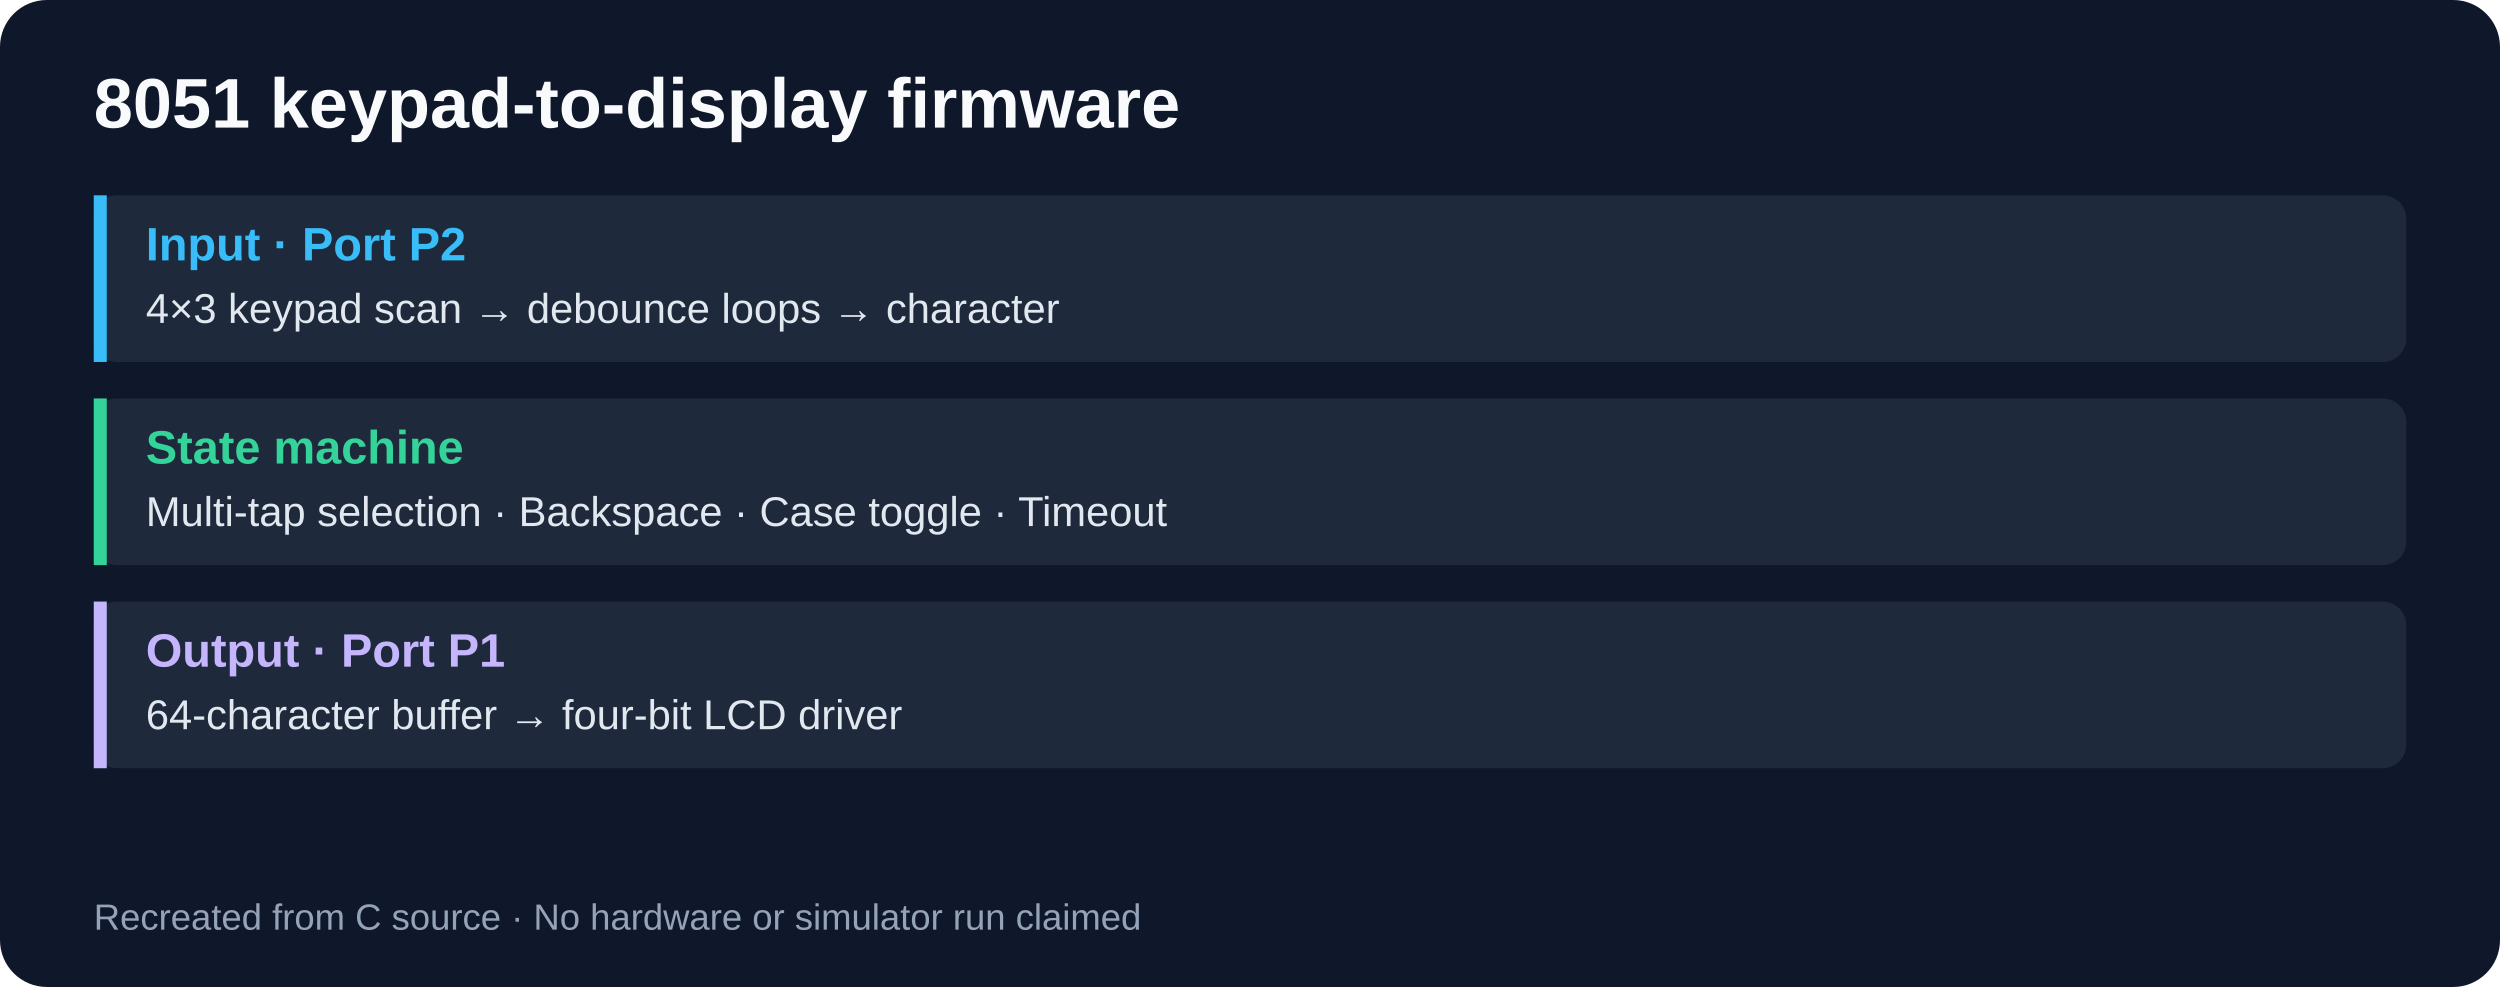
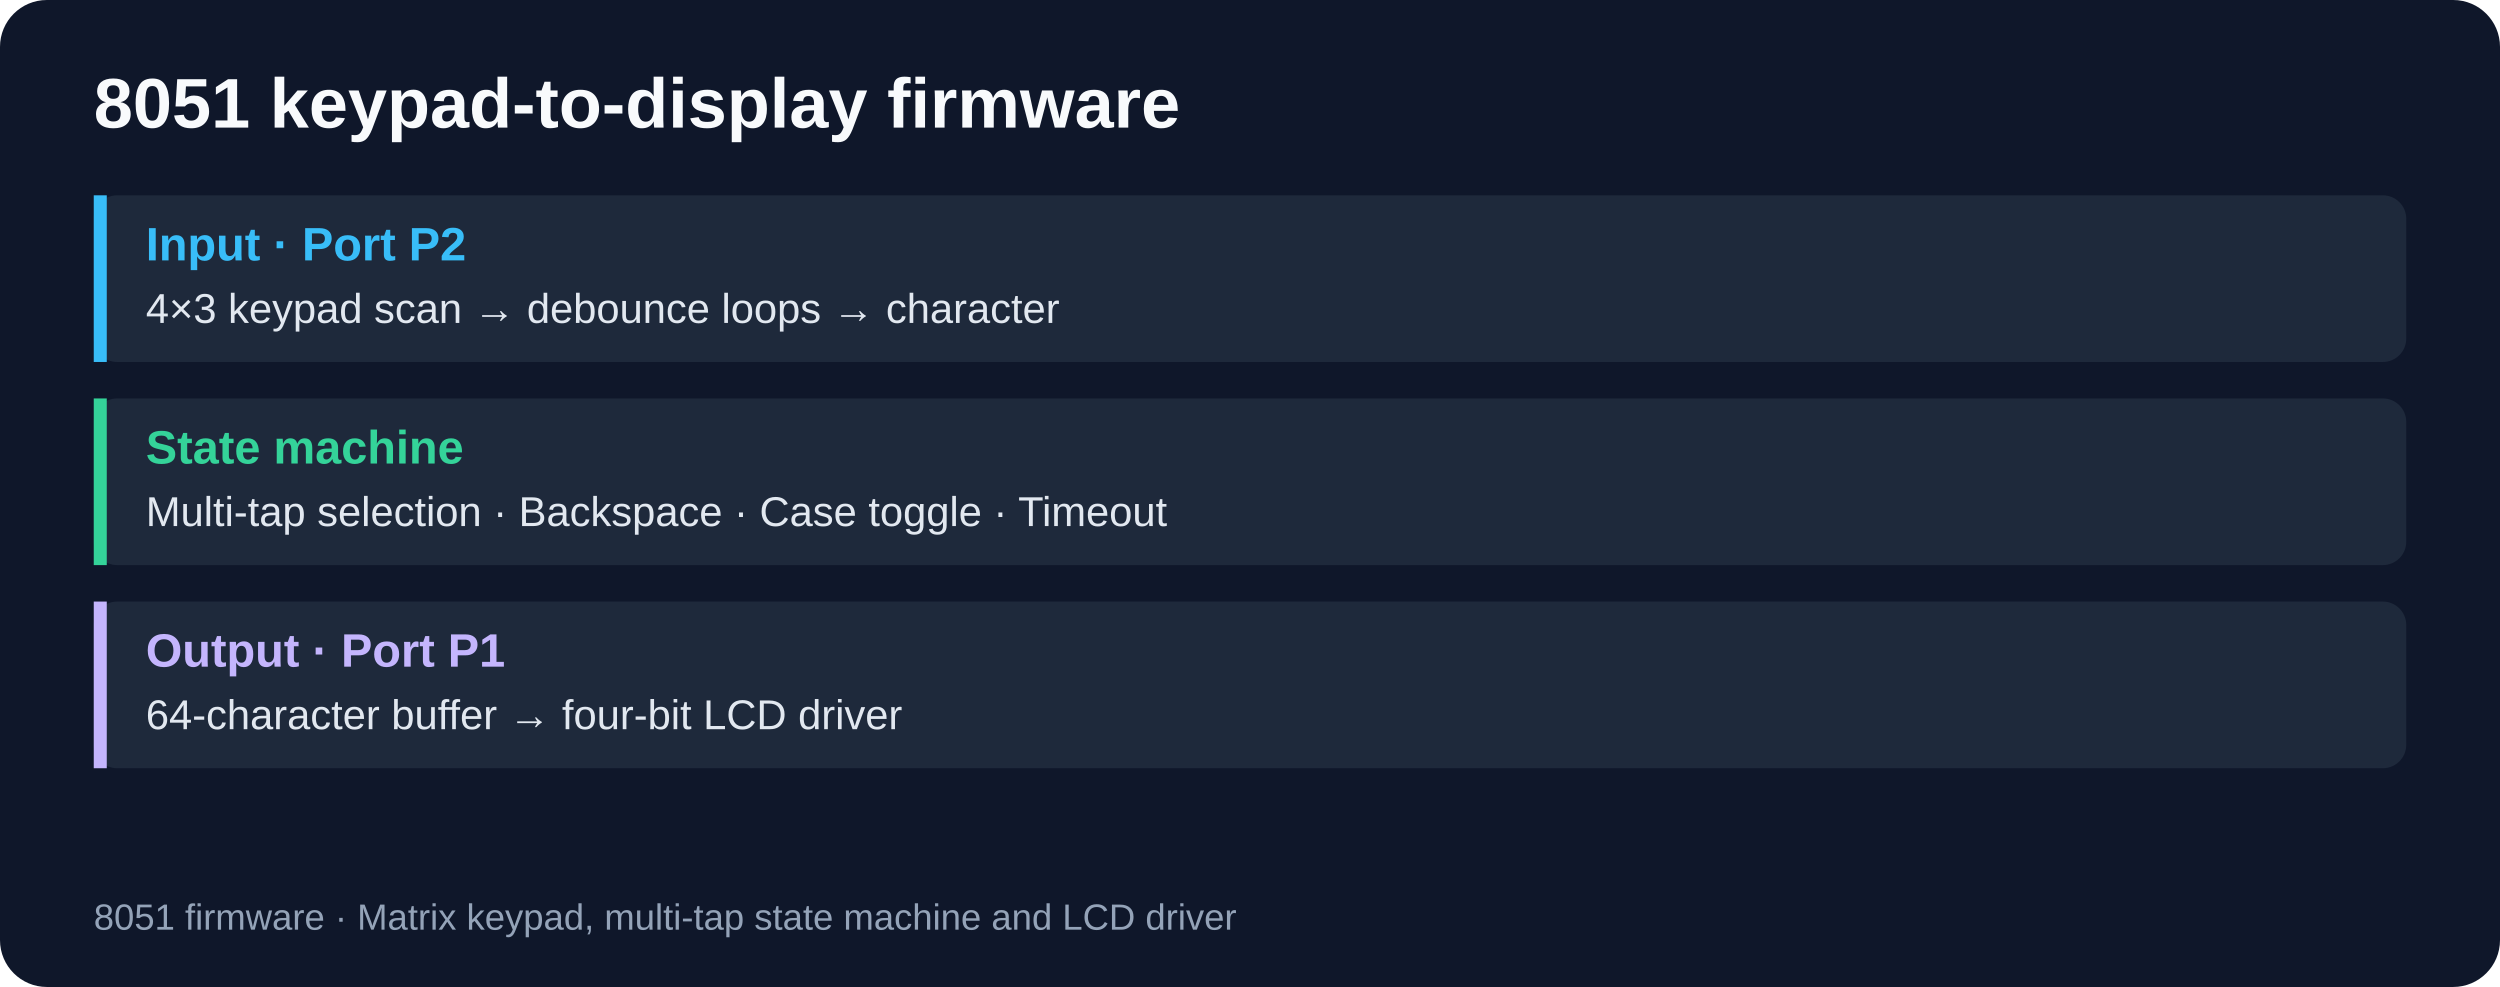
<svg xmlns="http://www.w3.org/2000/svg" width="960" height="379" viewBox="0 0 960 379" role="img" aria-label="8051 keypad-to-display firmware">
  <rect width="960" height="379" rx="18" fill="#0f172a" />
  <text x="36" y="49" fill="#f8fafc" font-family="Arial,sans-serif" font-size="27" font-weight="bold">8051 keypad-to-display firmware</text>
  <rect x="36" y="75" width="888" height="64" rx="9" fill="#1e293b" />
  <rect x="36" y="75" width="5" height="64" fill="#38bdf8" />
  <text x="56" y="100" fill="#38bdf8" font-family="Arial,sans-serif" font-size="18" font-weight="bold">Input · Port P2</text>
  <text x="56" y="124" fill="#e2e8f0" font-family="Arial,sans-serif" font-size="16">4×3 keypad scan → debounce loops → character</text>
  <rect x="36" y="153" width="888" height="64" rx="9" fill="#1e293b" />
  <rect x="36" y="153" width="5" height="64" fill="#34d399" />
  <text x="56" y="178" fill="#34d399" font-family="Arial,sans-serif" font-size="18" font-weight="bold">State machine</text>
  <text x="56" y="202" fill="#e2e8f0" font-family="Arial,sans-serif" font-size="16">Multi-tap selection · Backspace · Case toggle · Timeout</text>
  <rect x="36" y="231" width="888" height="64" rx="9" fill="#1e293b" />
  <rect x="36" y="231" width="5" height="64" fill="#c4b5fd" />
  <text x="56" y="256" fill="#c4b5fd" font-family="Arial,sans-serif" font-size="18" font-weight="bold">Output · Port P1</text>
  <text x="56" y="280" fill="#e2e8f0" font-family="Arial,sans-serif" font-size="16">64-character buffer → four-bit LCD driver</text>
-   <text x="36" y="357" fill="#94a3b8" font-family="Arial,sans-serif" font-size="14">Recreated from C source · No hardware or simulator run claimed</text>
+   <text x="36" y="357" fill="#94a3b8" font-family="Arial,sans-serif" font-size="14">8051 firmware · Matrix keypad, multi-tap state machine and LCD driver</text>
</svg>
